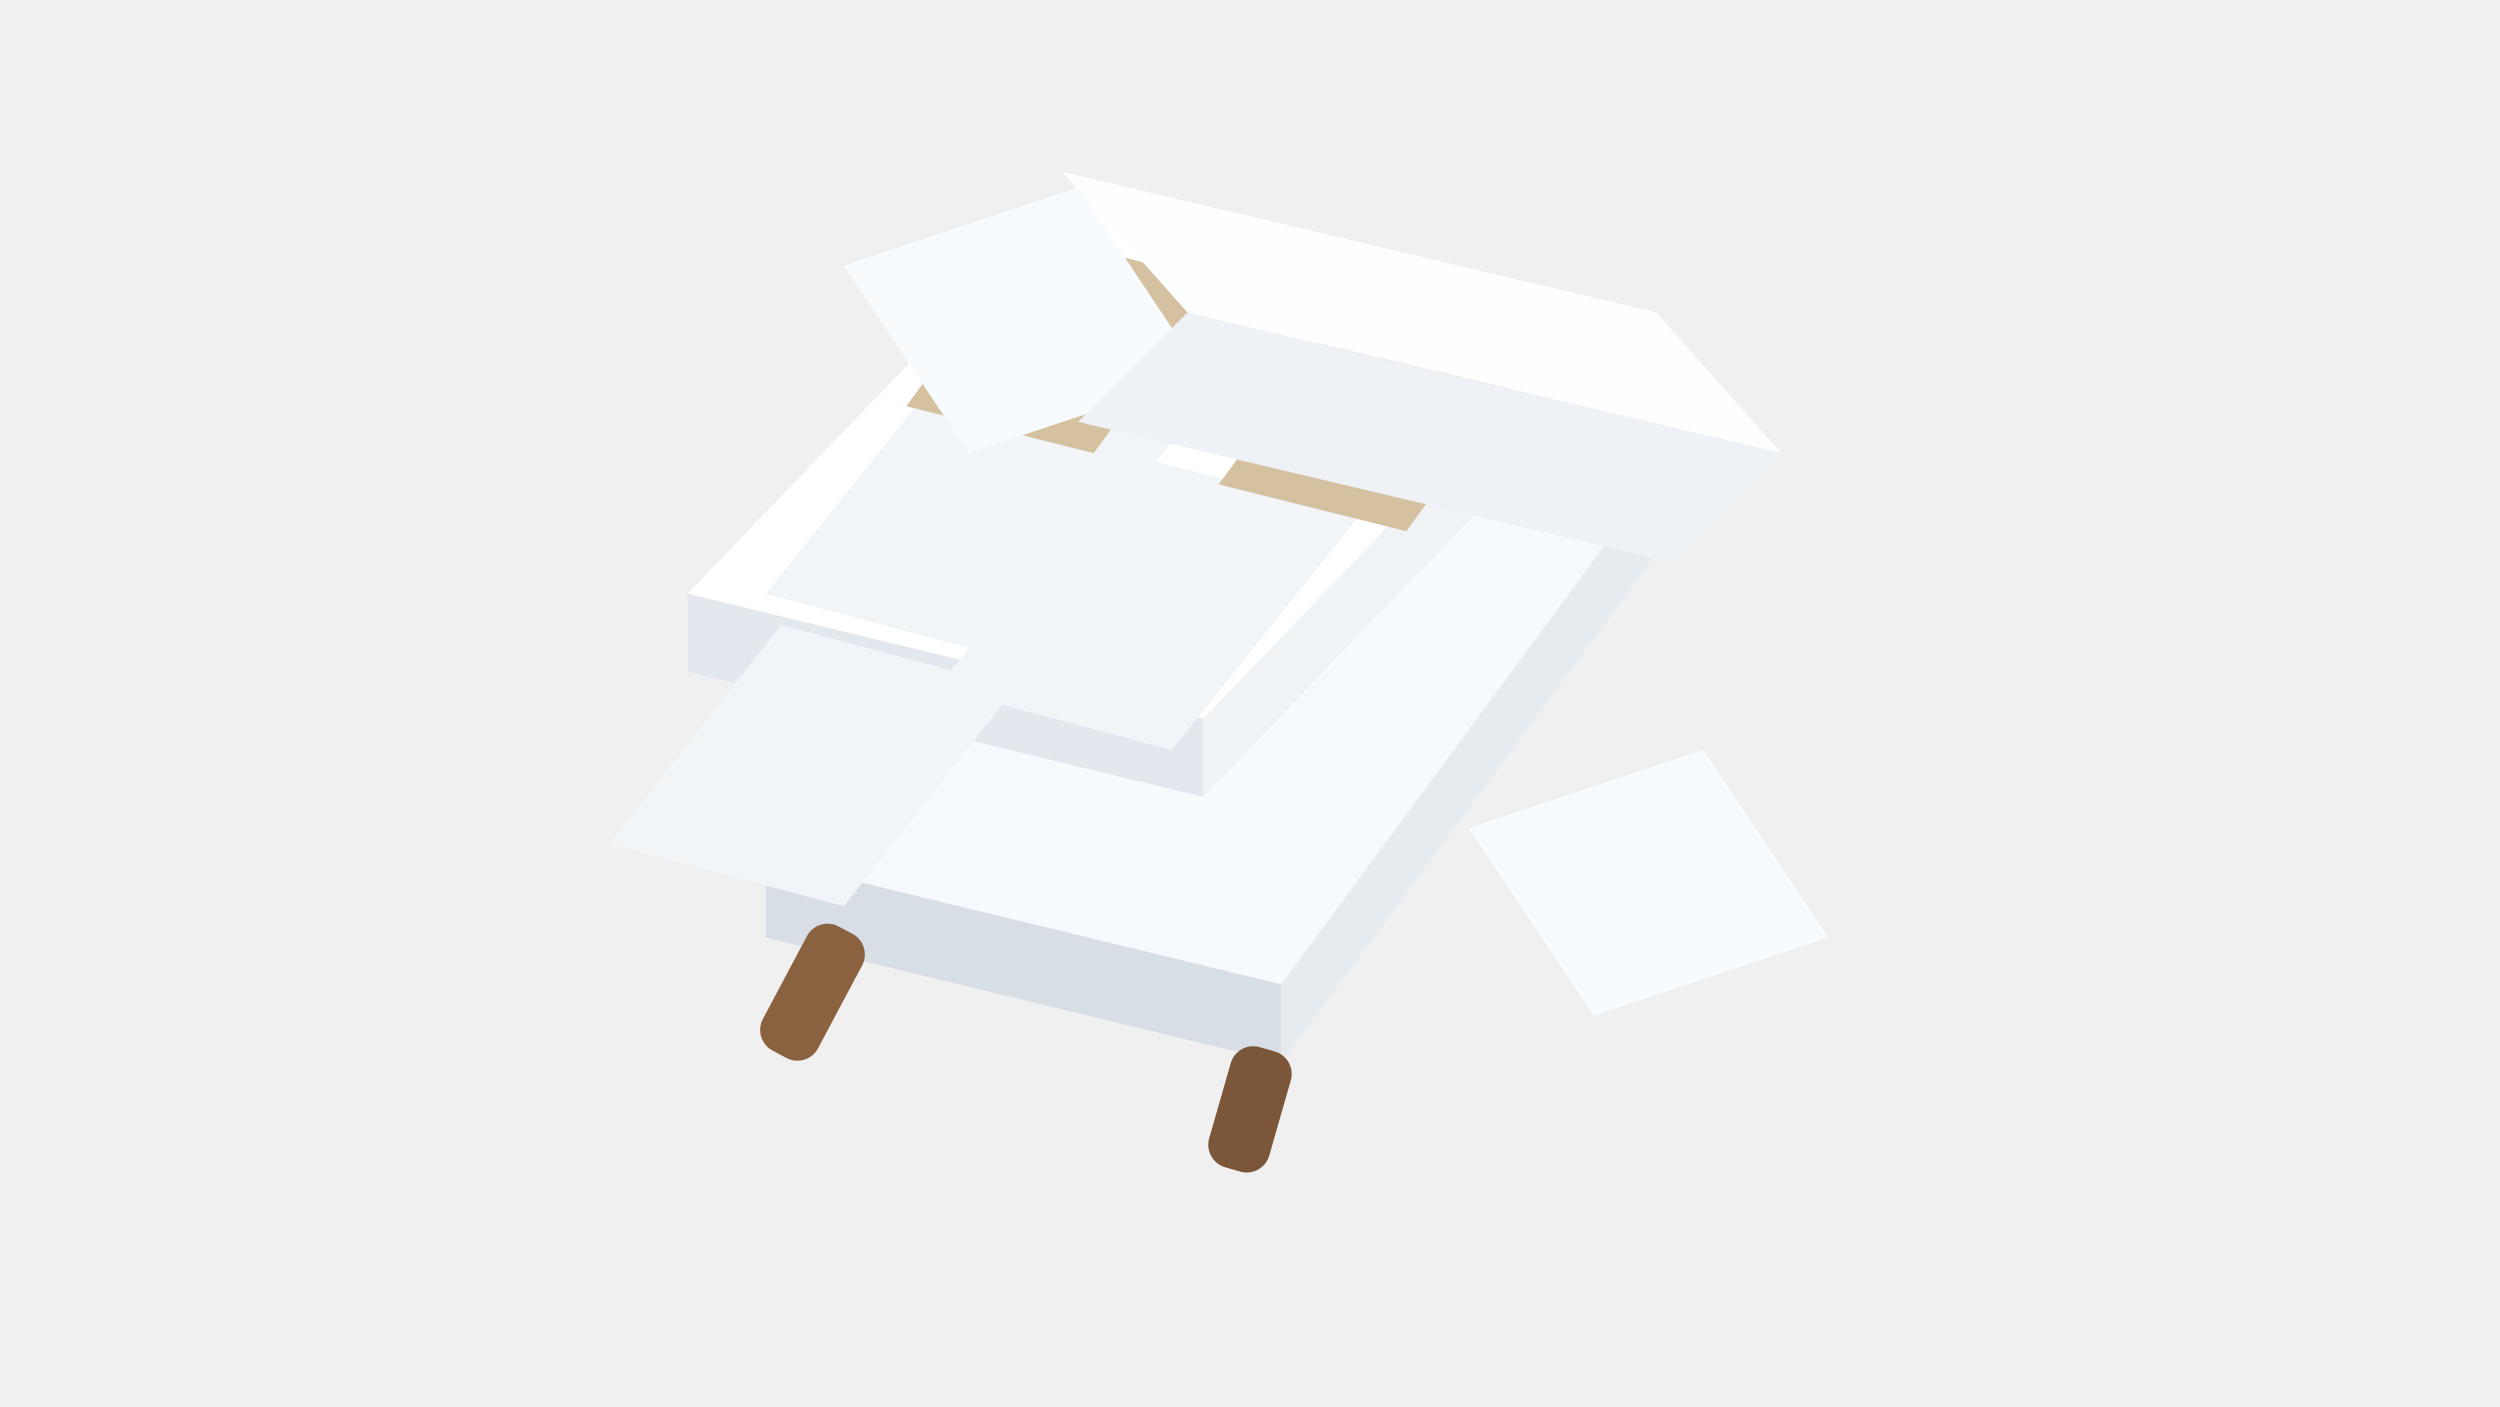
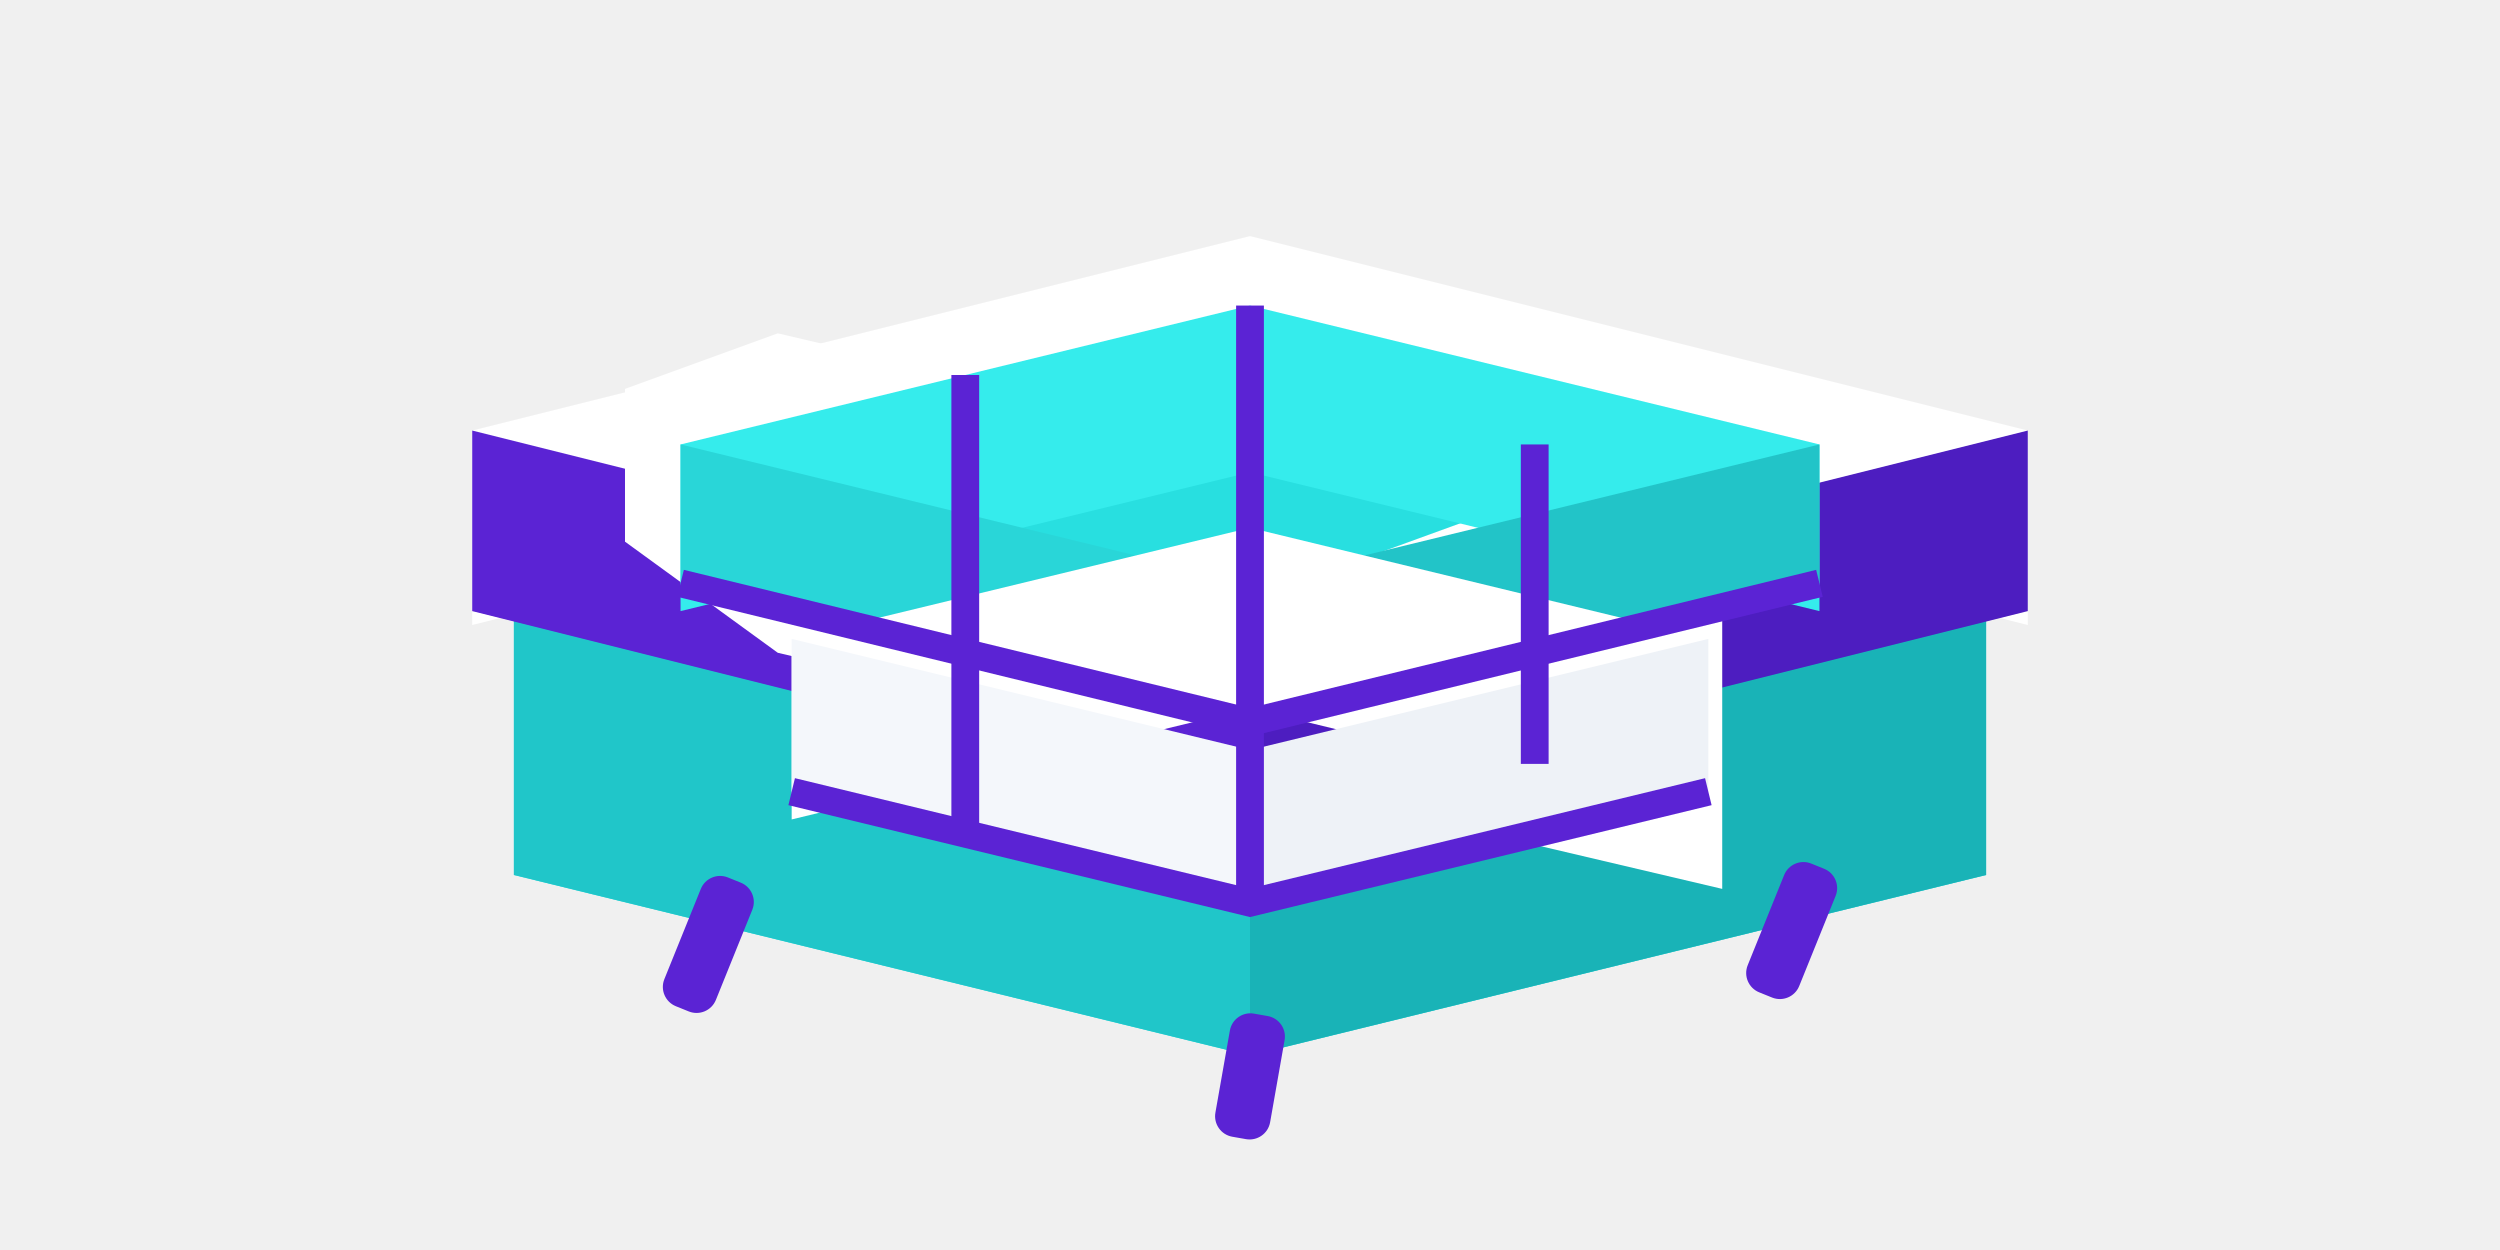
- <svg xmlns="http://www.w3.org/2000/svg" viewBox="0 0 320 180">
-   <polygon points="154,34 220,50 164,126 98,110" fill="#f7fafc" />
-   <polygon points="98,110 164,126 164,136 98,120" fill="#d8dee5" />
-   <polygon points="220,50 164,126 164,136 220,60" fill="#e6ebf0" />
-   <polygon points="138,24 204,40 154,92 88,76" fill="#ffffff" />
-   <polygon points="88,76 154,92 154,102 88,86" fill="#e3e8ee" />
-   <polygon points="204,40 154,92 154,102 204,50" fill="#f0f3f6" />
-   <polygon points="122,46 152,54 128,84 98,76" fill="#f1f5f8" />
-   <polygon points="100,80 130,88 108,116 78,108" fill="#f1f5f8" />
-   <polygon points="144,58 174,66 150,96 120,88" fill="#f1f5f8" />
-   <polygon points="132,30 156,36 140,58 116,52" fill="#d5c1a0" />
-   <polygon points="172,40 196,46 180,68 156,62" fill="#d5c1a0" />
-   <polygon points="108,34 138,24 154,48 124,58" fill="#f8fbfd" />
-   <polygon points="188,106 218,96 234,120 204,130" fill="#f8fbfd" />
-   <polygon points="136,22 212,40 228,58 152,40" fill="#fdfefe" />
-   <polygon points="152,40 228,58 214,72 138,54" fill="#eef2f6" />
-   <rect x="100" y="118" width="8" height="18" rx="3" fill="#8a623f" transform="rotate(28 104 127)" />
-   <rect x="156" y="134" width="8" height="16" rx="3" fill="#7b5638" transform="rotate(16 160 142)" />
+ <svg xmlns="http://www.w3.org/2000/svg" viewBox="0 0 360 180">
+   <polygon points="180,58 286,84 286,126 180,152 74,126 74,84" fill="#28dfe0" />
+   <polygon points="74,84 180,110 180,152 74,126" fill="#20c6c9" />
+   <polygon points="286,84 180,110 180,152 286,126" fill="#19b3b7" />
+   <polygon points="180,34 292,62 292,90 180,62 68,90 68,62" fill="#ffffff" />
+   <polygon points="68,62 180,90 180,116 68,88" fill="#5b23d4" />
+   <polygon points="292,62 180,90 180,116 292,88" fill="#4d1dc0" />
+   <polygon points="112,48 146,56 146,102 112,94 90,78 90,56" fill="#ffffff" />
+   <polygon points="214,74 248,82 248,128 214,120 192,104 192,82" fill="#ffffff" />
+   <polygon points="180,44 262,64 262,88 180,68 98,88 98,64" fill="#35ecec" />
+   <polygon points="98,64 180,84 180,104 98,84" fill="#29d6d8" />
+   <polygon points="262,64 180,84 180,104 262,84" fill="#22c4c8" />
+   <polygon points="180,76 246,92 246,118 180,102 114,118 114,92" fill="#ffffff" />
+   <polygon points="114,92 180,108 180,130 114,114" fill="#f4f7fb" />
+   <polygon points="246,92 180,108 180,130 246,114" fill="#eef2f7" />
+   <line x1="180" y1="44" x2="180" y2="130" stroke="#5b23d4" stroke-width="4" />
+   <line x1="139" y1="54" x2="139" y2="120" stroke="#5b23d4" stroke-width="4" />
+   <line x1="221" y1="64" x2="221" y2="110" stroke="#5b23d4" stroke-width="4" />
+   <polyline points="98,84 180,104 262,84" fill="none" stroke="#5b23d4" stroke-width="4" />
+   <polyline points="114,114 180,130 246,114" fill="none" stroke="#5b23d4" stroke-width="4" />
+   <rect x="98" y="126" width="8" height="20" rx="3" fill="#5b23d4" transform="rotate(22 102 136)" />
+   <rect x="176" y="146" width="8" height="18" rx="3" fill="#5b23d4" transform="rotate(10 180 155)" />
+   <rect x="254" y="124" width="8" height="20" rx="3" fill="#5b23d4" transform="rotate(22 258 134)" />
</svg>
